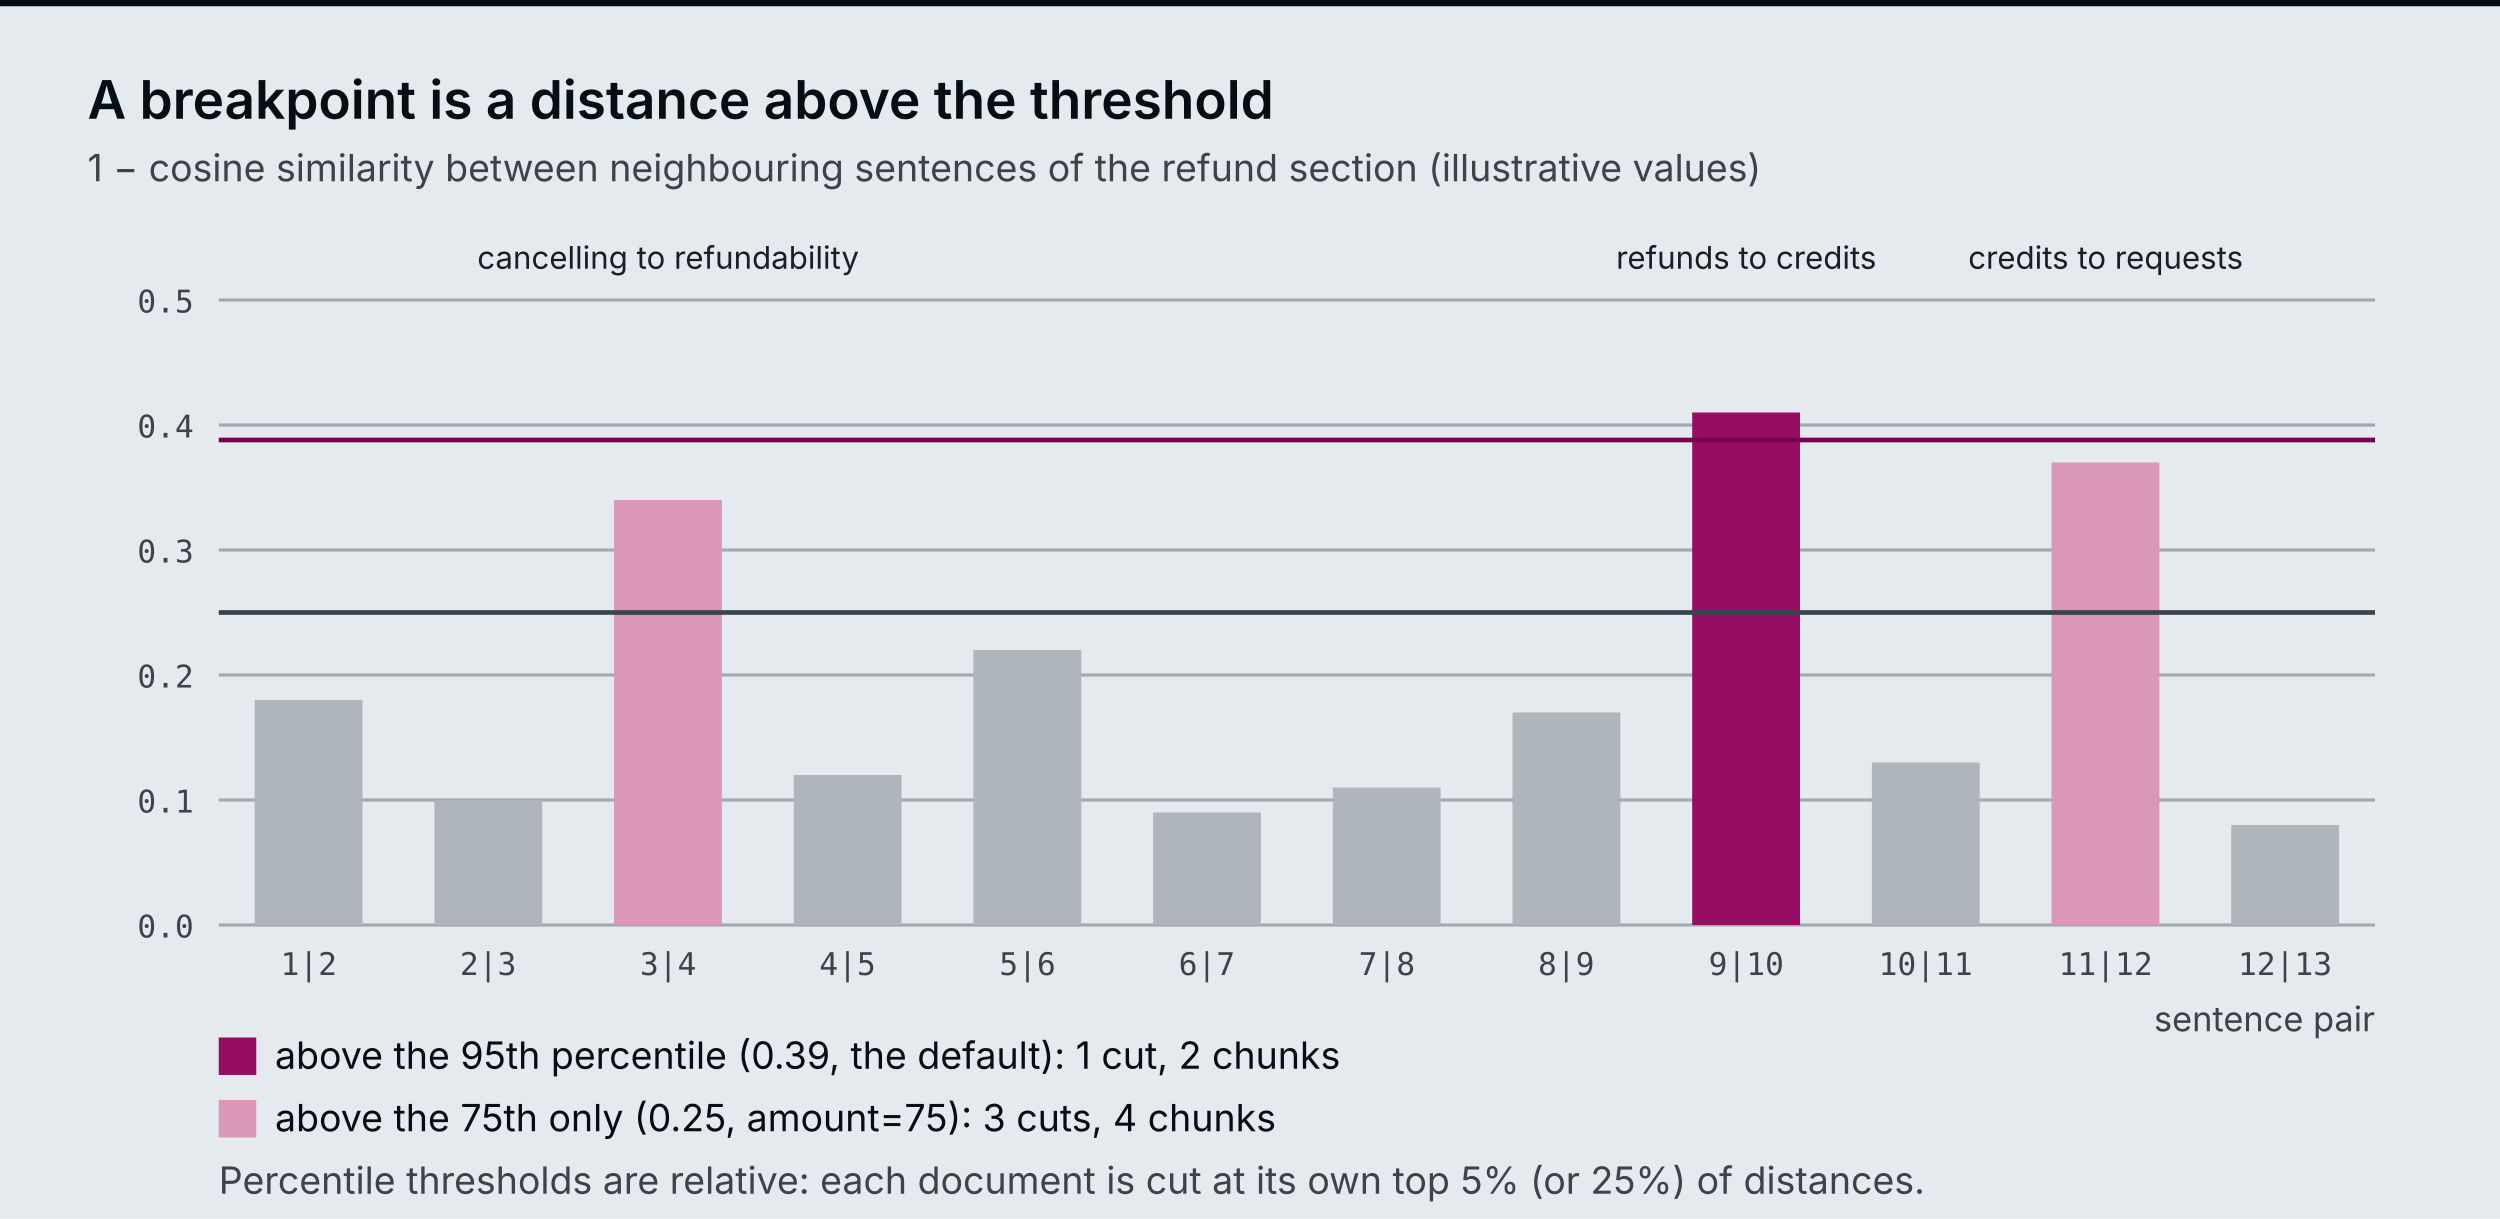
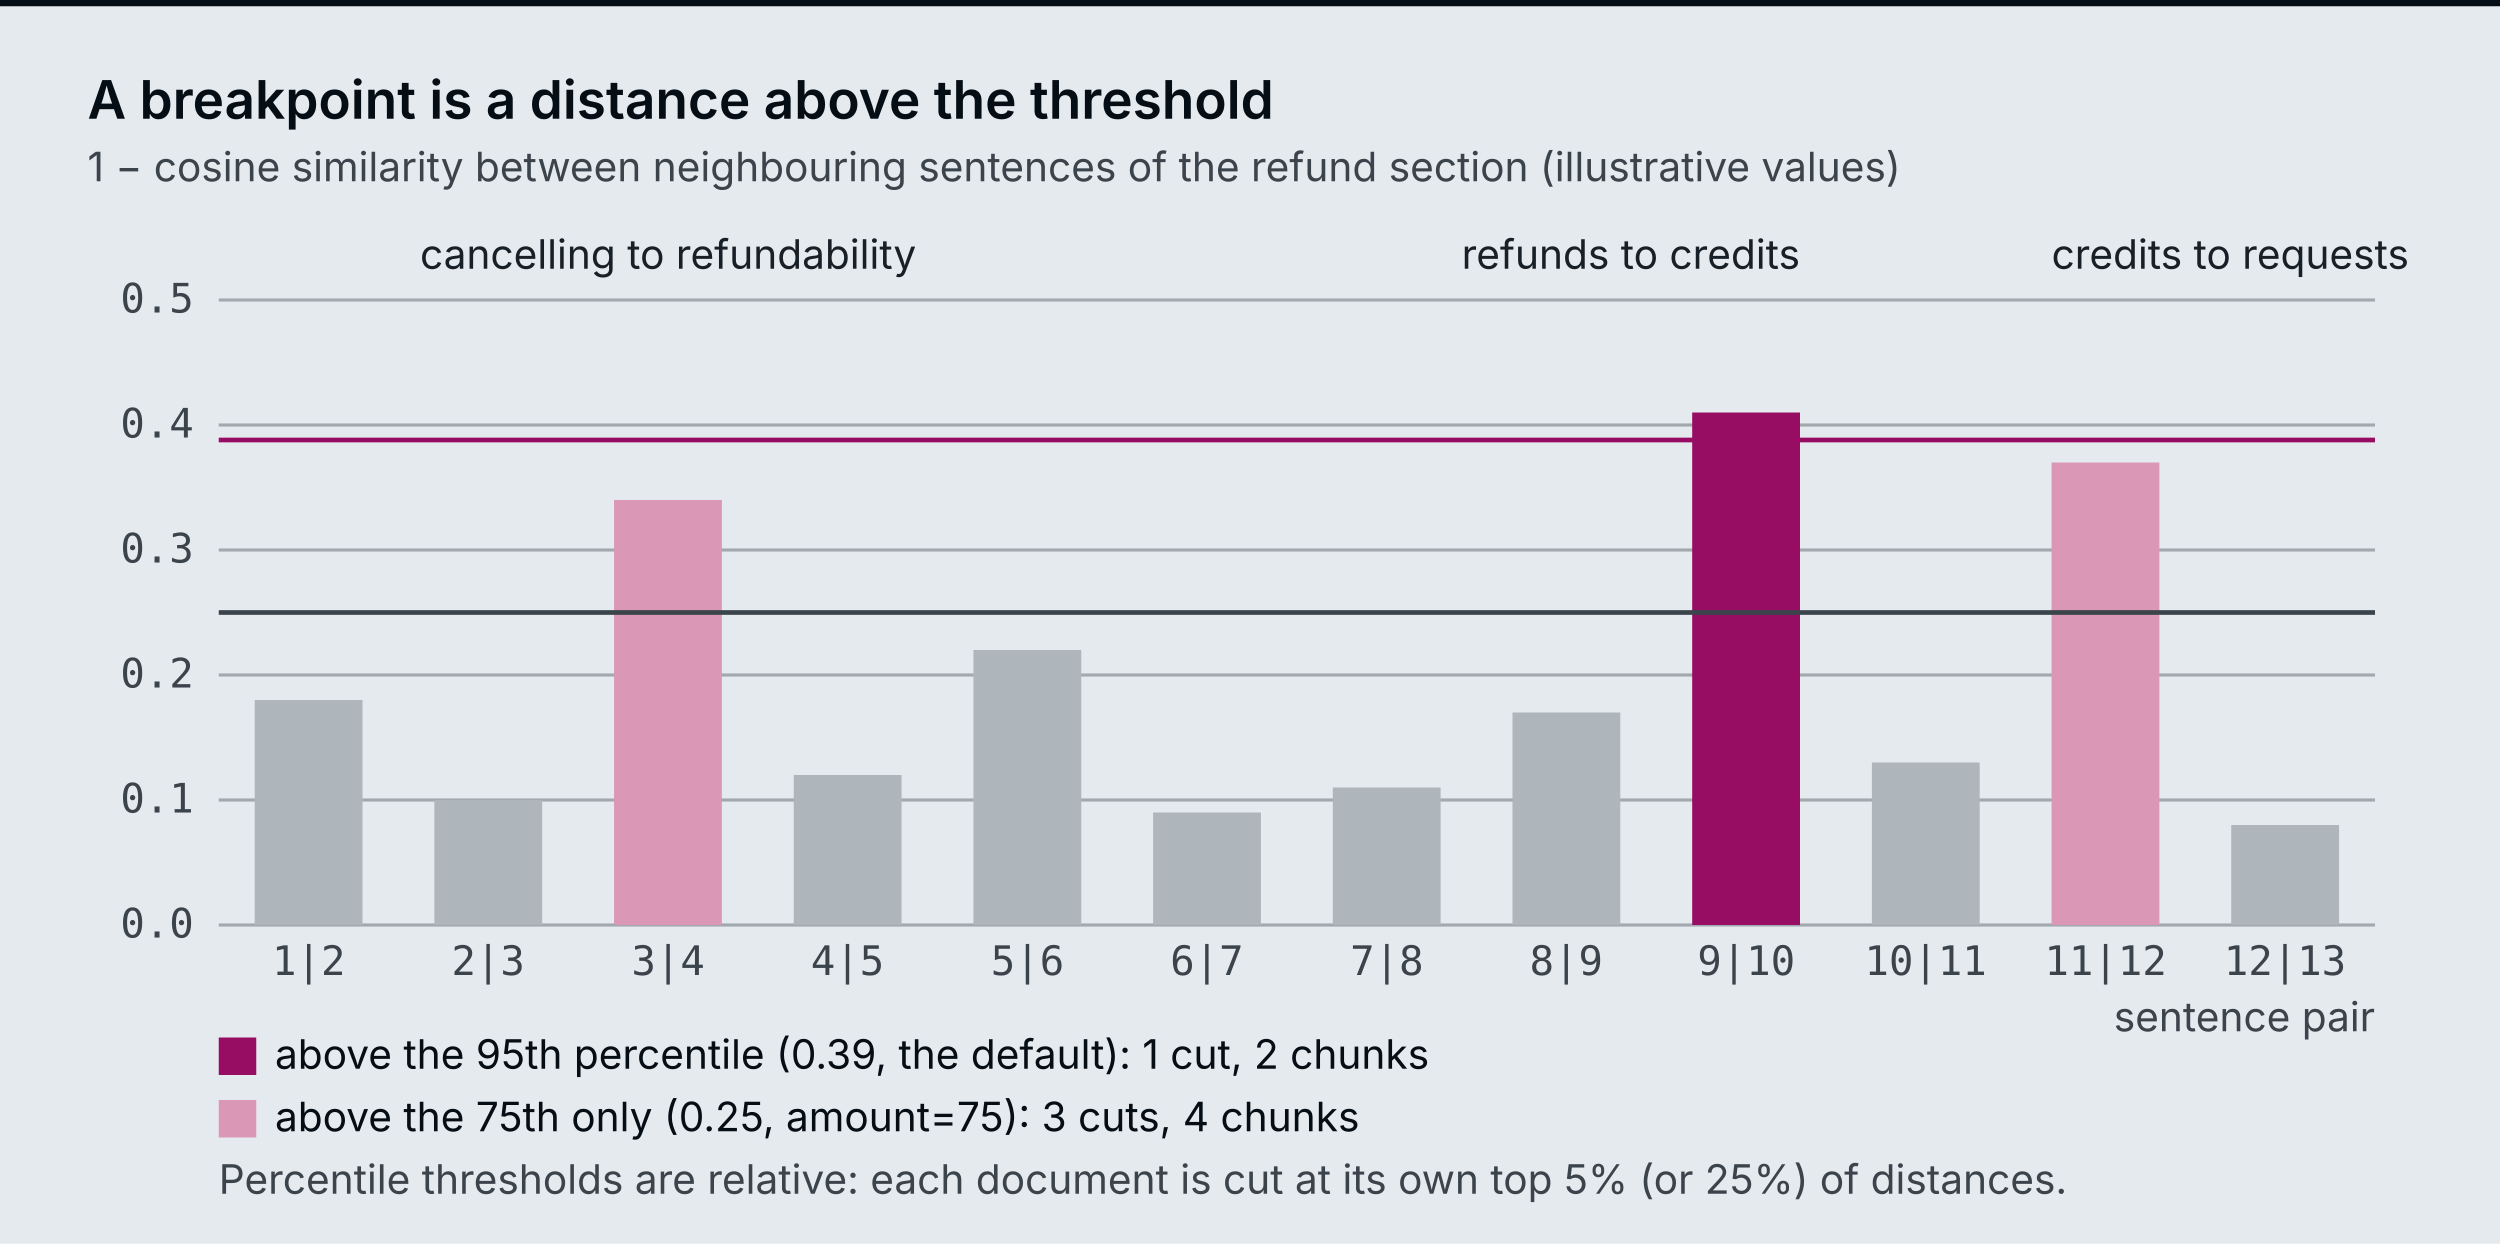
- <svg xmlns="http://www.w3.org/2000/svg" viewBox="0 0 800 390" font-family="ui-sans-serif, system-ui, -apple-system, 'Segoe UI', sans-serif" role="img" aria-labelledby="t d">
-   <rect width="800" height="390" rx="0" fill="#e5eaef" />
+ <svg xmlns="http://www.w3.org/2000/svg" viewBox="0 0 800 398" font-family="'Hanken Grotesk', ui-sans-serif, system-ui, -apple-system, 'Segoe UI', sans-serif" role="img" aria-labelledby="t d">
+   <rect width="800" height="398" rx="0" fill="#e5eaef" />
  <rect width="800" height="2" fill="#060e15" />
  <text x="28" y="38" font-size="17" font-weight="600" fill="#060e15">A breakpoint is a distance above the threshold</text>
-   <text x="28" y="58" font-size="12" fill="#3b434b">1 − cosine similarity between neighbouring sentences of the refund section (illustrative values)</text>
+   <text x="28" y="58" font-size="13" fill="#3b434b">1 − cosine similarity between neighbouring sentences of the refund section (illustrative values)</text>
  <line x1="70" y1="296.0" x2="760" y2="296.0" stroke="#a1a9af" stroke-width="1" />
-   <text x="62" y="300.0" font-size="10" text-anchor="end" fill="#3b434b" font-family="ui-monospace, Menlo, monospace">0.0</text>
+   <text x="62" y="300.0" font-size="13" text-anchor="end" fill="#3b434b" font-family="'IBM Plex Mono', ui-monospace, Menlo, monospace">0.0</text>
  <line x1="70" y1="256.0" x2="760" y2="256.0" stroke="#a1a9af" stroke-width="1" />
-   <text x="62" y="260.0" font-size="10" text-anchor="end" fill="#3b434b" font-family="ui-monospace, Menlo, monospace">0.1</text>
+   <text x="62" y="260.0" font-size="13" text-anchor="end" fill="#3b434b" font-family="'IBM Plex Mono', ui-monospace, Menlo, monospace">0.1</text>
  <line x1="70" y1="216.0" x2="760" y2="216.0" stroke="#a1a9af" stroke-width="1" />
-   <text x="62" y="220.0" font-size="10" text-anchor="end" fill="#3b434b" font-family="ui-monospace, Menlo, monospace">0.2</text>
+   <text x="62" y="220.0" font-size="13" text-anchor="end" fill="#3b434b" font-family="'IBM Plex Mono', ui-monospace, Menlo, monospace">0.2</text>
  <line x1="70" y1="176.0" x2="760" y2="176.0" stroke="#a1a9af" stroke-width="1" />
-   <text x="62" y="180.0" font-size="10" text-anchor="end" fill="#3b434b" font-family="ui-monospace, Menlo, monospace">0.3</text>
+   <text x="62" y="180.0" font-size="13" text-anchor="end" fill="#3b434b" font-family="'IBM Plex Mono', ui-monospace, Menlo, monospace">0.3</text>
  <line x1="70" y1="136.0" x2="760" y2="136.0" stroke="#a1a9af" stroke-width="1" />
-   <text x="62" y="140.0" font-size="10" text-anchor="end" fill="#3b434b" font-family="ui-monospace, Menlo, monospace">0.4</text>
+   <text x="62" y="140.0" font-size="13" text-anchor="end" fill="#3b434b" font-family="'IBM Plex Mono', ui-monospace, Menlo, monospace">0.4</text>
  <line x1="70" y1="96.0" x2="760" y2="96.0" stroke="#a1a9af" stroke-width="1" />
-   <text x="62" y="100.0" font-size="10" text-anchor="end" fill="#3b434b" font-family="ui-monospace, Menlo, monospace">0.5</text>
+   <text x="62" y="100.0" font-size="13" text-anchor="end" fill="#3b434b" font-family="'IBM Plex Mono', ui-monospace, Menlo, monospace">0.5</text>
  <rect x="81.5" y="224.0" width="34.5" height="72.0" fill="#aeb5bb" />
-   <text x="98.8" y="312" font-size="10" text-anchor="middle" fill="#3b434b" font-family="ui-monospace, Menlo, monospace">1|2</text>
+   <text x="98.8" y="312" font-size="13" text-anchor="middle" fill="#3b434b" font-family="'IBM Plex Mono', ui-monospace, Menlo, monospace">1|2</text>
  <rect x="139.0" y="256.0" width="34.5" height="40.0" fill="#aeb5bb" />
-   <text x="156.2" y="312" font-size="10" text-anchor="middle" fill="#3b434b" font-family="ui-monospace, Menlo, monospace">2|3</text>
+   <text x="156.2" y="312" font-size="13" text-anchor="middle" fill="#3b434b" font-family="'IBM Plex Mono', ui-monospace, Menlo, monospace">2|3</text>
  <rect x="196.5" y="160.0" width="34.5" height="136.0" fill="#da97b6" />
-   <text x="213.8" y="312" font-size="10" text-anchor="middle" fill="#3b434b" font-family="ui-monospace, Menlo, monospace">3|4</text>
-   <text x="213.8" y="86" font-size="10" text-anchor="middle" fill="#182027">cancelling to refundability</text>
+   <text x="213.8" y="312" font-size="13" text-anchor="middle" fill="#3b434b" font-family="'IBM Plex Mono', ui-monospace, Menlo, monospace">3|4</text>
+   <text x="213.8" y="86" font-size="13" text-anchor="middle" fill="#182027">cancelling to refundability</text>
  <rect x="254.0" y="248.0" width="34.5" height="48.0" fill="#aeb5bb" />
-   <text x="271.2" y="312" font-size="10" text-anchor="middle" fill="#3b434b" font-family="ui-monospace, Menlo, monospace">4|5</text>
+   <text x="271.2" y="312" font-size="13" text-anchor="middle" fill="#3b434b" font-family="'IBM Plex Mono', ui-monospace, Menlo, monospace">4|5</text>
  <rect x="311.5" y="208.0" width="34.5" height="88.0" fill="#aeb5bb" />
-   <text x="328.8" y="312" font-size="10" text-anchor="middle" fill="#3b434b" font-family="ui-monospace, Menlo, monospace">5|6</text>
+   <text x="328.8" y="312" font-size="13" text-anchor="middle" fill="#3b434b" font-family="'IBM Plex Mono', ui-monospace, Menlo, monospace">5|6</text>
  <rect x="369.0" y="260.0" width="34.5" height="36.0" fill="#aeb5bb" />
-   <text x="386.2" y="312" font-size="10" text-anchor="middle" fill="#3b434b" font-family="ui-monospace, Menlo, monospace">6|7</text>
+   <text x="386.2" y="312" font-size="13" text-anchor="middle" fill="#3b434b" font-family="'IBM Plex Mono', ui-monospace, Menlo, monospace">6|7</text>
  <rect x="426.5" y="252.0" width="34.5" height="44.0" fill="#aeb5bb" />
-   <text x="443.8" y="312" font-size="10" text-anchor="middle" fill="#3b434b" font-family="ui-monospace, Menlo, monospace">7|8</text>
+   <text x="443.8" y="312" font-size="13" text-anchor="middle" fill="#3b434b" font-family="'IBM Plex Mono', ui-monospace, Menlo, monospace">7|8</text>
  <rect x="484.0" y="228.0" width="34.5" height="68.0" fill="#aeb5bb" />
-   <text x="501.2" y="312" font-size="10" text-anchor="middle" fill="#3b434b" font-family="ui-monospace, Menlo, monospace">8|9</text>
+   <text x="501.2" y="312" font-size="13" text-anchor="middle" fill="#3b434b" font-family="'IBM Plex Mono', ui-monospace, Menlo, monospace">8|9</text>
  <rect x="541.5" y="132.0" width="34.5" height="164.0" fill="#970d63" />
-   <text x="558.8" y="312" font-size="10" text-anchor="middle" fill="#3b434b" font-family="ui-monospace, Menlo, monospace">9|10</text>
-   <text x="558.8" y="86" font-size="10" text-anchor="middle" fill="#182027">refunds to credits</text>
+   <text x="558.8" y="312" font-size="13" text-anchor="middle" fill="#3b434b" font-family="'IBM Plex Mono', ui-monospace, Menlo, monospace">9|10</text>
+   <text x="576" y="86" font-size="13" text-anchor="end" fill="#182027">refunds to credits</text>
  <rect x="599.0" y="244.0" width="34.5" height="52.0" fill="#aeb5bb" />
-   <text x="616.2" y="312" font-size="10" text-anchor="middle" fill="#3b434b" font-family="ui-monospace, Menlo, monospace">10|11</text>
+   <text x="616.2" y="312" font-size="13" text-anchor="middle" fill="#3b434b" font-family="'IBM Plex Mono', ui-monospace, Menlo, monospace">10|11</text>
  <rect x="656.5" y="148.0" width="34.5" height="148.0" fill="#da97b6" />
-   <text x="673.8" y="312" font-size="10" text-anchor="middle" fill="#3b434b" font-family="ui-monospace, Menlo, monospace">11|12</text>
-   <text x="673.8" y="86" font-size="10" text-anchor="middle" fill="#182027">credits to requests</text>
+   <text x="673.8" y="312" font-size="13" text-anchor="middle" fill="#3b434b" font-family="'IBM Plex Mono', ui-monospace, Menlo, monospace">11|12</text>
+   <text x="656.5" y="86" font-size="13" text-anchor="start" fill="#182027">credits to requests</text>
  <rect x="714.0" y="264.0" width="34.5" height="32.0" fill="#aeb5bb" />
-   <text x="731.2" y="312" font-size="10" text-anchor="middle" fill="#3b434b" font-family="ui-monospace, Menlo, monospace">12|13</text>
-   <line x1="70" y1="140.8" x2="760" y2="140.8" stroke="#76004b" stroke-width="1.5" />
+   <text x="731.2" y="312" font-size="13" text-anchor="middle" fill="#3b434b" font-family="'IBM Plex Mono', ui-monospace, Menlo, monospace">12|13</text>
+   <line x1="70" y1="140.8" x2="760" y2="140.8" stroke="#970d63" stroke-width="1.5" />
  <line x1="70" y1="196.0" x2="760" y2="196.0" stroke="#3b434b" stroke-width="1.5" />
-   <text x="760" y="330" font-size="11" text-anchor="end" fill="#3b434b">sentence pair</text>
+   <text x="760" y="330" font-size="13" text-anchor="end" fill="#3b434b">sentence pair</text>
  <rect x="70" y="332" width="12" height="12" fill="#970d63" />
-   <text x="88" y="342" font-size="12" fill="#060e15">above the 95th percentile (0.39, the default): 1 cut, 2 chunks</text>
+   <text x="88" y="342" font-size="13" fill="#060e15">above the 95th percentile (0.39, the default): 1 cut, 2 chunks</text>
  <rect x="70" y="352" width="12" height="12" fill="#da97b6" />
-   <text x="88" y="362" font-size="12" fill="#060e15">above the 75th only (0.25, amount=75): 3 cuts, 4 chunks</text>
-   <text x="70" y="382" font-size="12" fill="#3b434b">Percentile thresholds are relative: each document is cut at its own top 5% (or 25%) of distances.</text>
+   <text x="88" y="362" font-size="13" fill="#060e15">above the 75th only (0.25, amount=75): 3 cuts, 4 chunks</text>
+   <text x="70" y="382" font-size="13" fill="#3b434b">Percentile thresholds are relative: each document is cut at its own top 5% (or 25%) of distances.</text>
</svg>
